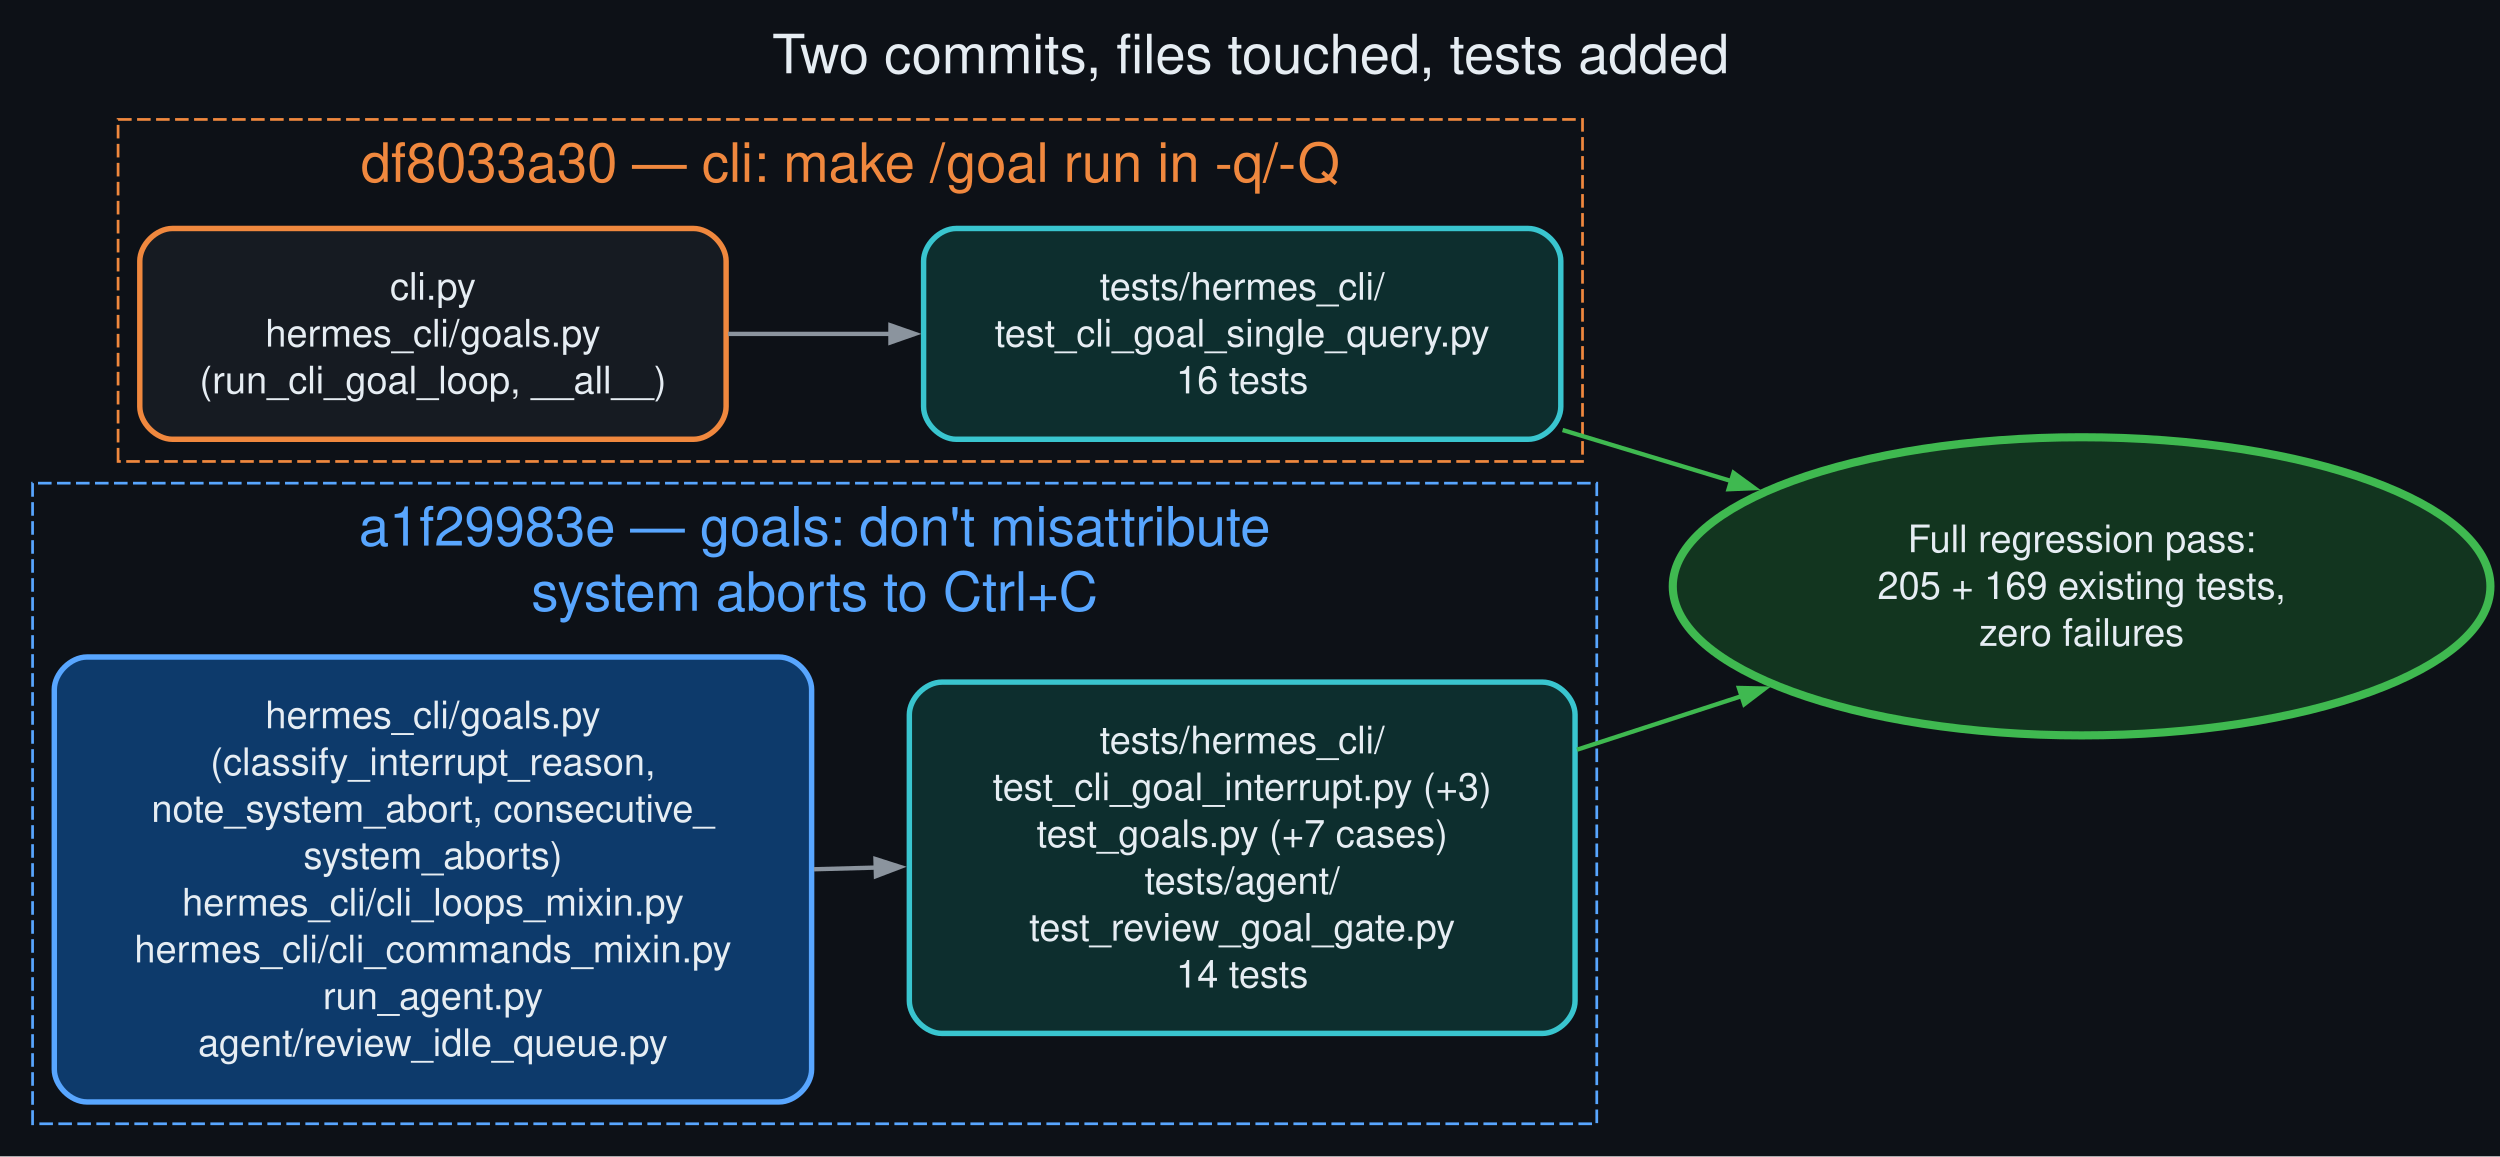
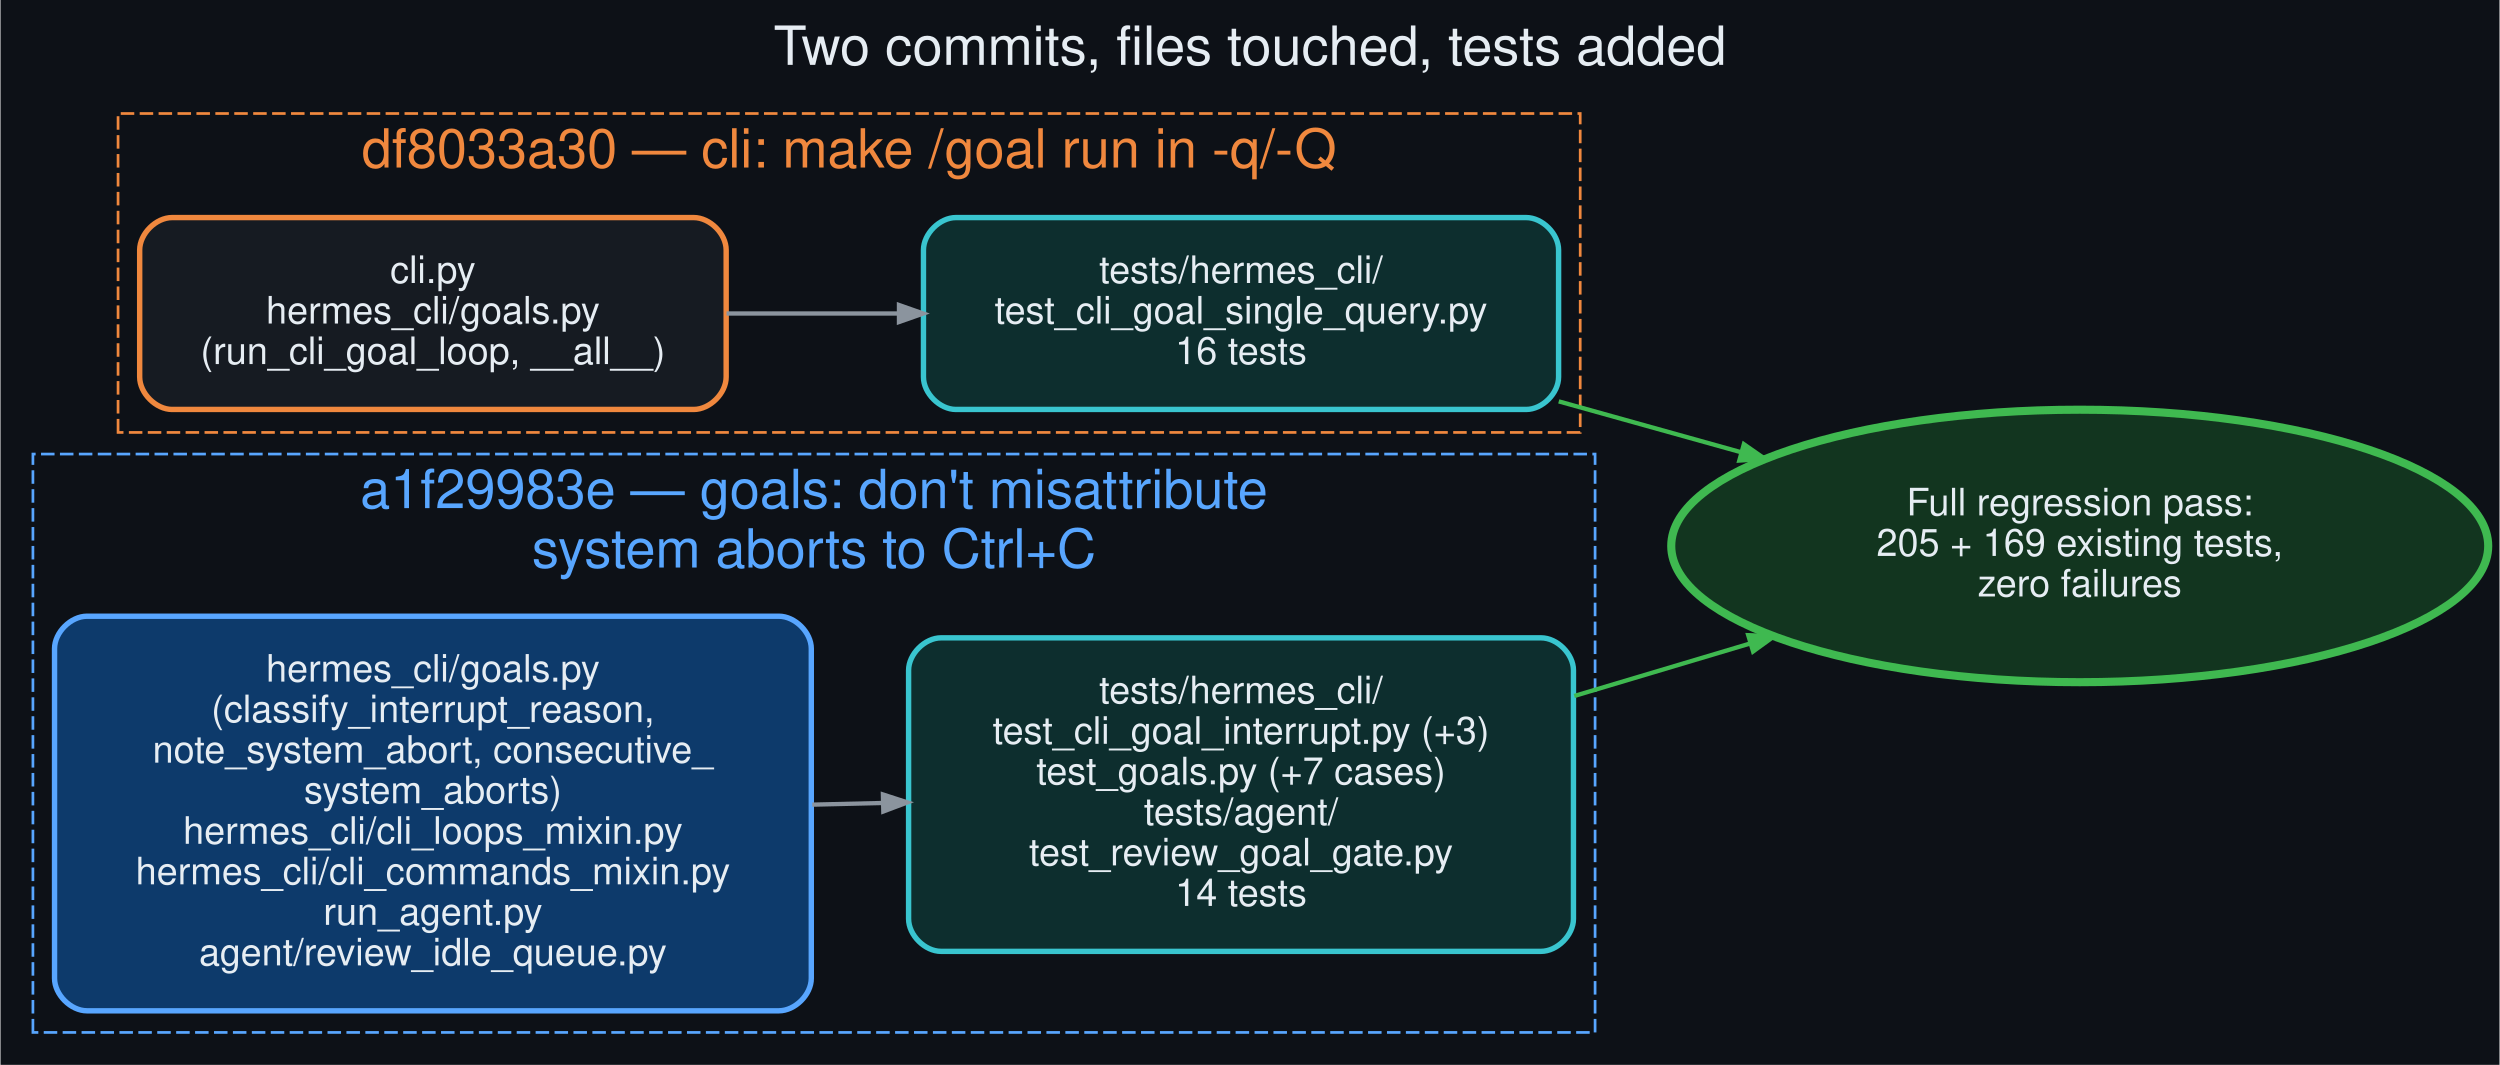
- <svg xmlns="http://www.w3.org/2000/svg" width="921pt" height="426pt" viewBox="0.00 0.00 921.00 426.00">
-   <g id="graph0" class="graph" transform="scale(1 1) rotate(0) translate(4 422)">
-     <polygon fill="#0d1117" stroke="none" points="-4,4 -4,-422 917.48,-422 917.48,4 -4,4" />
-     <text xml:space="preserve" text-anchor="middle" x="456.74" y="-395" font-family="Helvetica,sans-Serif" font-size="20.00" fill="#e6edf3">Two commits, files touched, tests added</text>
+ <svg xmlns="http://www.w3.org/2000/svg" width="925pt" height="394pt" viewBox="0.00 0.00 924.64 394.00">
+   <g id="graph0" class="graph" transform="scale(1 1) rotate(0) translate(4 390)">
+     <polygon fill="#0d1117" stroke="transparent" points="-4,4 -4,-390 920.64,-390 920.64,4 -4,4" />
+     <text text-anchor="middle" x="458.32" y="-366" font-family="Helvetica,sans-Serif" font-size="20.00" fill="#e6edf3">Two commits, files touched, tests added</text>
    <g id="clust1" class="cluster">
-       <polygon fill="#0d1117" stroke="#f0883e" stroke-dasharray="5,2" points="39.5,-252 39.5,-378 579,-378 579,-252 39.5,-252" />
-       <text xml:space="preserve" text-anchor="middle" x="309.25" y="-355" font-family="Helvetica,sans-Serif" font-size="20.00" fill="#f0883e">df8033a30 — cli: make /goal run in -q/-Q</text>
+       <polygon fill="#0d1117" stroke="#f0883e" stroke-dasharray="5,2" points="39.5,-230 39.5,-348 580.5,-348 580.5,-230 39.5,-230" />
+       <text text-anchor="middle" x="310" y="-328" font-family="Helvetica,sans-Serif" font-size="20.00" fill="#f0883e">df8033a30 — cli: make /goal run in -q/-Q</text>
    </g>
    <g id="clust2" class="cluster">
-       <polygon fill="#0d1117" stroke="#58a6ff" stroke-dasharray="5,2" points="8,-8 8,-244 584.25,-244 584.25,-8 8,-8" />
-       <text xml:space="preserve" text-anchor="middle" x="296.12" y="-221" font-family="Helvetica,sans-Serif" font-size="20.00" fill="#58a6ff">a1f29983e — goals: don't misattribute</text>
-       <text xml:space="preserve" text-anchor="middle" x="296.12" y="-197" font-family="Helvetica,sans-Serif" font-size="20.00" fill="#58a6ff">system aborts to Ctrl+C</text>
+       <polygon fill="#0d1117" stroke="#58a6ff" stroke-dasharray="5,2" points="8,-8 8,-222 586,-222 586,-8 8,-8" />
+       <text text-anchor="middle" x="297" y="-202" font-family="Helvetica,sans-Serif" font-size="20.00" fill="#58a6ff">a1f29983e — goals: don't misattribute</text>
+       <text text-anchor="middle" x="297" y="-180" font-family="Helvetica,sans-Serif" font-size="20.00" fill="#58a6ff">system aborts to Ctrl+C</text>
    </g>
    <g id="node1" class="node">
-       <path fill="#161b22" stroke="#f0883e" stroke-width="2" d="M251.5,-337.83C251.5,-337.83 59.5,-337.83 59.5,-337.83 53.5,-337.83 47.5,-331.83 47.5,-325.83 47.5,-325.83 47.5,-272.17 47.5,-272.17 47.5,-266.17 53.5,-260.17 59.5,-260.17 59.5,-260.17 251.5,-260.17 251.5,-260.17 257.5,-260.17 263.5,-266.17 263.5,-272.17 263.5,-272.17 263.5,-325.83 263.5,-325.83 263.5,-331.83 257.5,-337.83 251.5,-337.83" />
-       <text xml:space="preserve" text-anchor="middle" x="155.5" y="-311.57" font-family="Helvetica,sans-Serif" font-size="14.00" fill="#e6edf3">cli.py</text>
-       <text xml:space="preserve" text-anchor="middle" x="155.5" y="-294.32" font-family="Helvetica,sans-Serif" font-size="14.00" fill="#e6edf3">hermes_cli/goals.py</text>
-       <text xml:space="preserve" text-anchor="middle" x="155.5" y="-277.07" font-family="Helvetica,sans-Serif" font-size="14.00" fill="#e6edf3">(run_cli_goal_loop, __all__)</text>
+       <path fill="#161b22" stroke="#f0883e" stroke-width="2" d="M252.5,-309.5C252.5,-309.5 59.5,-309.5 59.5,-309.5 53.5,-309.5 47.5,-303.5 47.5,-297.5 47.5,-297.5 47.5,-250.5 47.5,-250.5 47.5,-244.5 53.5,-238.5 59.5,-238.5 59.5,-238.5 252.5,-238.5 252.5,-238.5 258.5,-238.5 264.5,-244.5 264.5,-250.5 264.5,-250.5 264.5,-297.5 264.5,-297.5 264.5,-303.5 258.5,-309.5 252.5,-309.5" />
+       <text text-anchor="middle" x="156" y="-285.3" font-family="Helvetica,sans-Serif" font-size="14.00" fill="#e6edf3">cli.py</text>
+       <text text-anchor="middle" x="156" y="-270.3" font-family="Helvetica,sans-Serif" font-size="14.00" fill="#e6edf3">hermes_cli/goals.py</text>
+       <text text-anchor="middle" x="156" y="-255.3" font-family="Helvetica,sans-Serif" font-size="14.00" fill="#e6edf3">(run_cli_goal_loop, __all__)</text>
    </g>
    <g id="node2" class="node">
-       <path fill="#0d2e2e" stroke="#39c5cf" stroke-width="2" d="M559,-337.83C559,-337.83 348.25,-337.83 348.25,-337.83 342.25,-337.83 336.25,-331.83 336.25,-325.83 336.25,-325.83 336.25,-272.17 336.25,-272.17 336.25,-266.17 342.25,-260.17 348.25,-260.17 348.25,-260.17 559,-260.17 559,-260.17 565,-260.17 571,-266.17 571,-272.17 571,-272.17 571,-325.83 571,-325.83 571,-331.83 565,-337.83 559,-337.83" />
-       <text xml:space="preserve" text-anchor="middle" x="453.62" y="-311.57" font-family="Helvetica,sans-Serif" font-size="14.00" fill="#e6edf3">tests/hermes_cli/</text>
-       <text xml:space="preserve" text-anchor="middle" x="453.62" y="-294.32" font-family="Helvetica,sans-Serif" font-size="14.00" fill="#e6edf3">test_cli_goal_single_query.py</text>
-       <text xml:space="preserve" text-anchor="middle" x="453.62" y="-277.07" font-family="Helvetica,sans-Serif" font-size="14.00" fill="#e6edf3">16 tests</text>
+       <path fill="#0d2e2e" stroke="#39c5cf" stroke-width="2" d="M560.5,-309.5C560.5,-309.5 349.5,-309.5 349.5,-309.5 343.5,-309.5 337.5,-303.5 337.5,-297.5 337.5,-297.5 337.5,-250.5 337.5,-250.5 337.5,-244.5 343.5,-238.5 349.5,-238.5 349.5,-238.5 560.5,-238.5 560.5,-238.5 566.5,-238.5 572.5,-244.5 572.5,-250.5 572.5,-250.5 572.5,-297.5 572.5,-297.5 572.5,-303.5 566.5,-309.5 560.5,-309.5" />
+       <text text-anchor="middle" x="455" y="-285.3" font-family="Helvetica,sans-Serif" font-size="14.00" fill="#e6edf3">tests/hermes_cli/</text>
+       <text text-anchor="middle" x="455" y="-270.3" font-family="Helvetica,sans-Serif" font-size="14.00" fill="#e6edf3">test_cli_goal_single_query.py</text>
+       <text text-anchor="middle" x="455" y="-255.3" font-family="Helvetica,sans-Serif" font-size="14.00" fill="#e6edf3">16 tests</text>
    </g>
    <g id="edge1" class="edge">
-       <path fill="none" stroke="#8b949e" stroke-width="1.6" d="M264.25,-299C283.69,-299 304.14,-299 324.1,-299" />
-       <polygon fill="#8b949e" stroke="#8b949e" stroke-width="1.6" points="324.04,-302.15 333.04,-299 324.04,-295.85 324.04,-302.15" />
+       <path fill="none" stroke="#8b949e" stroke-width="1.6" d="M264.64,-274C285.34,-274 307.19,-274 328.4,-274" />
+       <polygon fill="#8b949e" stroke="#8b949e" stroke-width="1.6" points="328.44,-277.15 337.44,-274 328.44,-270.85 328.44,-277.15" />
    </g>
    <g id="node5" class="node">
-       <ellipse fill="#12351f" stroke="#3fb950" stroke-width="3" cx="762.86" cy="-206" rx="150.61" ry="54.92" />
-       <text xml:space="preserve" text-anchor="middle" x="762.86" y="-218.57" font-family="Helvetica,sans-Serif" font-size="14.00" fill="#e6edf3">Full regression pass:</text>
-       <text xml:space="preserve" text-anchor="middle" x="762.86" y="-201.32" font-family="Helvetica,sans-Serif" font-size="14.00" fill="#e6edf3">205 + 169 existing tests,</text>
-       <text xml:space="preserve" text-anchor="middle" x="762.86" y="-184.07" font-family="Helvetica,sans-Serif" font-size="14.00" fill="#e6edf3">zero failures</text>
+       <ellipse fill="#12351f" stroke="#3fb950" stroke-width="3" cx="765.32" cy="-188" rx="151.14" ry="50.41" />
+       <text text-anchor="middle" x="765.32" y="-199.3" font-family="Helvetica,sans-Serif" font-size="14.00" fill="#e6edf3">Full regression pass:</text>
+       <text text-anchor="middle" x="765.32" y="-184.3" font-family="Helvetica,sans-Serif" font-size="14.00" fill="#e6edf3">205 + 169 existing tests,</text>
+       <text text-anchor="middle" x="765.32" y="-169.3" font-family="Helvetica,sans-Serif" font-size="14.00" fill="#e6edf3">zero failures</text>
    </g>
    <g id="edge3" class="edge">
-       <path fill="none" stroke="#3fb950" stroke-width="1.6" d="M571.66,-263.58C592.02,-257.41 613.29,-250.97 633.93,-244.73" />
-       <polygon fill="#3fb950" stroke="#3fb950" stroke-width="1.6" points="634.63,-247.8 642.33,-242.18 632.81,-241.77 634.63,-247.8" />
+       <path fill="none" stroke="#3fb950" stroke-width="1.6" d="M572.56,-241.49C594.62,-235.34 617.77,-228.88 640.05,-222.66" />
+       <polygon fill="#3fb950" stroke="#3fb950" stroke-width="1.6" points="641.05,-225.65 648.87,-220.2 639.36,-219.59 641.05,-225.65" />
    </g>
    <g id="node3" class="node">
-       <path fill="#0d3a6b" stroke="#58a6ff" stroke-width="2" d="M283,-179.96C283,-179.96 28,-179.96 28,-179.96 22,-179.96 16,-173.96 16,-167.96 16,-167.96 16,-28.04 16,-28.04 16,-22.04 22,-16.04 28,-16.04 28,-16.04 283,-16.04 283,-16.04 289,-16.04 295,-22.04 295,-28.04 295,-28.04 295,-167.96 295,-167.96 295,-173.96 289,-179.96 283,-179.96" />
-       <text xml:space="preserve" text-anchor="middle" x="155.5" y="-153.7" font-family="Helvetica,sans-Serif" font-size="14.00" fill="#e6edf3">hermes_cli/goals.py</text>
-       <text xml:space="preserve" text-anchor="middle" x="155.5" y="-136.45" font-family="Helvetica,sans-Serif" font-size="14.00" fill="#e6edf3">(classify_interrupt_reason,</text>
-       <text xml:space="preserve" text-anchor="middle" x="155.5" y="-119.2" font-family="Helvetica,sans-Serif" font-size="14.00" fill="#e6edf3">note_system_abort, consecutive_</text>
-       <text xml:space="preserve" text-anchor="middle" x="155.5" y="-101.95" font-family="Helvetica,sans-Serif" font-size="14.00" fill="#e6edf3">system_aborts)</text>
-       <text xml:space="preserve" text-anchor="middle" x="155.5" y="-84.7" font-family="Helvetica,sans-Serif" font-size="14.00" fill="#e6edf3">hermes_cli/cli_loops_mixin.py</text>
-       <text xml:space="preserve" text-anchor="middle" x="155.5" y="-67.45" font-family="Helvetica,sans-Serif" font-size="14.00" fill="#e6edf3">hermes_cli/cli_commands_mixin.py</text>
-       <text xml:space="preserve" text-anchor="middle" x="155.5" y="-50.2" font-family="Helvetica,sans-Serif" font-size="14.00" fill="#e6edf3">run_agent.py</text>
-       <text xml:space="preserve" text-anchor="middle" x="155.5" y="-32.95" font-family="Helvetica,sans-Serif" font-size="14.00" fill="#e6edf3">agent/review_idle_queue.py</text>
+       <path fill="#0d3a6b" stroke="#58a6ff" stroke-width="2" d="M284,-162C284,-162 28,-162 28,-162 22,-162 16,-156 16,-150 16,-150 16,-28 16,-28 16,-22 22,-16 28,-16 28,-16 284,-16 284,-16 290,-16 296,-22 296,-28 296,-28 296,-150 296,-150 296,-156 290,-162 284,-162" />
+       <text text-anchor="middle" x="156" y="-137.8" font-family="Helvetica,sans-Serif" font-size="14.00" fill="#e6edf3">hermes_cli/goals.py</text>
+       <text text-anchor="middle" x="156" y="-122.8" font-family="Helvetica,sans-Serif" font-size="14.00" fill="#e6edf3">(classify_interrupt_reason,</text>
+       <text text-anchor="middle" x="156" y="-107.8" font-family="Helvetica,sans-Serif" font-size="14.00" fill="#e6edf3">note_system_abort, consecutive_</text>
+       <text text-anchor="middle" x="156" y="-92.8" font-family="Helvetica,sans-Serif" font-size="14.00" fill="#e6edf3">system_aborts)</text>
+       <text text-anchor="middle" x="156" y="-77.8" font-family="Helvetica,sans-Serif" font-size="14.00" fill="#e6edf3">hermes_cli/cli_loops_mixin.py</text>
+       <text text-anchor="middle" x="156" y="-62.8" font-family="Helvetica,sans-Serif" font-size="14.00" fill="#e6edf3">hermes_cli/cli_commands_mixin.py</text>
+       <text text-anchor="middle" x="156" y="-47.8" font-family="Helvetica,sans-Serif" font-size="14.00" fill="#e6edf3">run_agent.py</text>
+       <text text-anchor="middle" x="156" y="-32.8" font-family="Helvetica,sans-Serif" font-size="14.00" fill="#e6edf3">agent/review_idle_queue.py</text>
    </g>
    <g id="node4" class="node">
-       <path fill="#0d2e2e" stroke="#39c5cf" stroke-width="2" d="M564.25,-170.71C564.25,-170.71 343,-170.71 343,-170.71 337,-170.71 331,-164.71 331,-158.71 331,-158.71 331,-53.29 331,-53.29 331,-47.29 337,-41.29 343,-41.29 343,-41.29 564.25,-41.29 564.25,-41.29 570.25,-41.29 576.25,-47.29 576.25,-53.29 576.25,-53.29 576.25,-158.71 576.25,-158.71 576.25,-164.71 570.25,-170.71 564.25,-170.71" />
-       <text xml:space="preserve" text-anchor="middle" x="453.62" y="-144.45" font-family="Helvetica,sans-Serif" font-size="14.00" fill="#e6edf3">tests/hermes_cli/</text>
-       <text xml:space="preserve" text-anchor="middle" x="453.62" y="-127.2" font-family="Helvetica,sans-Serif" font-size="14.00" fill="#e6edf3">test_cli_goal_interrupt.py (+3)</text>
-       <text xml:space="preserve" text-anchor="middle" x="453.62" y="-109.95" font-family="Helvetica,sans-Serif" font-size="14.00" fill="#e6edf3">test_goals.py (+7 cases)</text>
-       <text xml:space="preserve" text-anchor="middle" x="453.62" y="-92.7" font-family="Helvetica,sans-Serif" font-size="14.00" fill="#e6edf3">tests/agent/</text>
-       <text xml:space="preserve" text-anchor="middle" x="453.62" y="-75.45" font-family="Helvetica,sans-Serif" font-size="14.00" fill="#e6edf3">test_review_goal_gate.py</text>
-       <text xml:space="preserve" text-anchor="middle" x="453.62" y="-58.2" font-family="Helvetica,sans-Serif" font-size="14.00" fill="#e6edf3">14 tests</text>
+       <path fill="#0d2e2e" stroke="#39c5cf" stroke-width="2" d="M566,-154C566,-154 344,-154 344,-154 338,-154 332,-148 332,-142 332,-142 332,-50 332,-50 332,-44 338,-38 344,-38 344,-38 566,-38 566,-38 572,-38 578,-44 578,-50 578,-50 578,-142 578,-142 578,-148 572,-154 566,-154" />
+       <text text-anchor="middle" x="455" y="-129.8" font-family="Helvetica,sans-Serif" font-size="14.00" fill="#e6edf3">tests/hermes_cli/</text>
+       <text text-anchor="middle" x="455" y="-114.8" font-family="Helvetica,sans-Serif" font-size="14.00" fill="#e6edf3">test_cli_goal_interrupt.py (+3)</text>
+       <text text-anchor="middle" x="455" y="-99.8" font-family="Helvetica,sans-Serif" font-size="14.00" fill="#e6edf3">test_goals.py (+7 cases)</text>
+       <text text-anchor="middle" x="455" y="-84.8" font-family="Helvetica,sans-Serif" font-size="14.00" fill="#e6edf3">tests/agent/</text>
+       <text text-anchor="middle" x="455" y="-69.8" font-family="Helvetica,sans-Serif" font-size="14.00" fill="#e6edf3">test_review_goal_gate.py</text>
+       <text text-anchor="middle" x="455" y="-54.8" font-family="Helvetica,sans-Serif" font-size="14.00" fill="#e6edf3">14 tests</text>
    </g>
    <g id="edge2" class="edge">
-       <path fill="none" stroke="#8b949e" stroke-width="1.6" d="M295.89,-101.77C303.46,-101.97 311.06,-102.18 318.62,-102.38" />
-       <polygon fill="#8b949e" stroke="#8b949e" stroke-width="1.6" points="318.53,-105.53 327.61,-102.62 318.7,-99.23 318.53,-105.53" />
+       <path fill="none" stroke="#8b949e" stroke-width="1.6" d="M296.37,-92.28C305.09,-92.49 313.86,-92.7 322.55,-92.9" />
+       <polygon fill="#8b949e" stroke="#8b949e" stroke-width="1.6" points="322.5,-96.05 331.57,-93.11 322.65,-89.75 322.5,-96.05" />
    </g>
    <g id="edge4" class="edge">
-       <path fill="none" stroke="#3fb950" stroke-width="1.6" d="M576.94,-145.81C596.94,-152.32 617.68,-159.07 637.72,-165.59" />
-       <polygon fill="#3fb950" stroke="#3fb950" stroke-width="1.6" points="636.62,-168.55 646.15,-168.34 638.57,-162.56 636.62,-168.55" />
+       <path fill="none" stroke="#3fb950" stroke-width="1.6" d="M578.3,-132.49C599.73,-138.89 622.01,-145.54 643.4,-151.92" />
+       <polygon fill="#3fb950" stroke="#3fb950" stroke-width="1.6" points="642.66,-154.98 652.18,-154.54 644.46,-148.95 642.66,-154.98" />
    </g>
  </g>
</svg>
